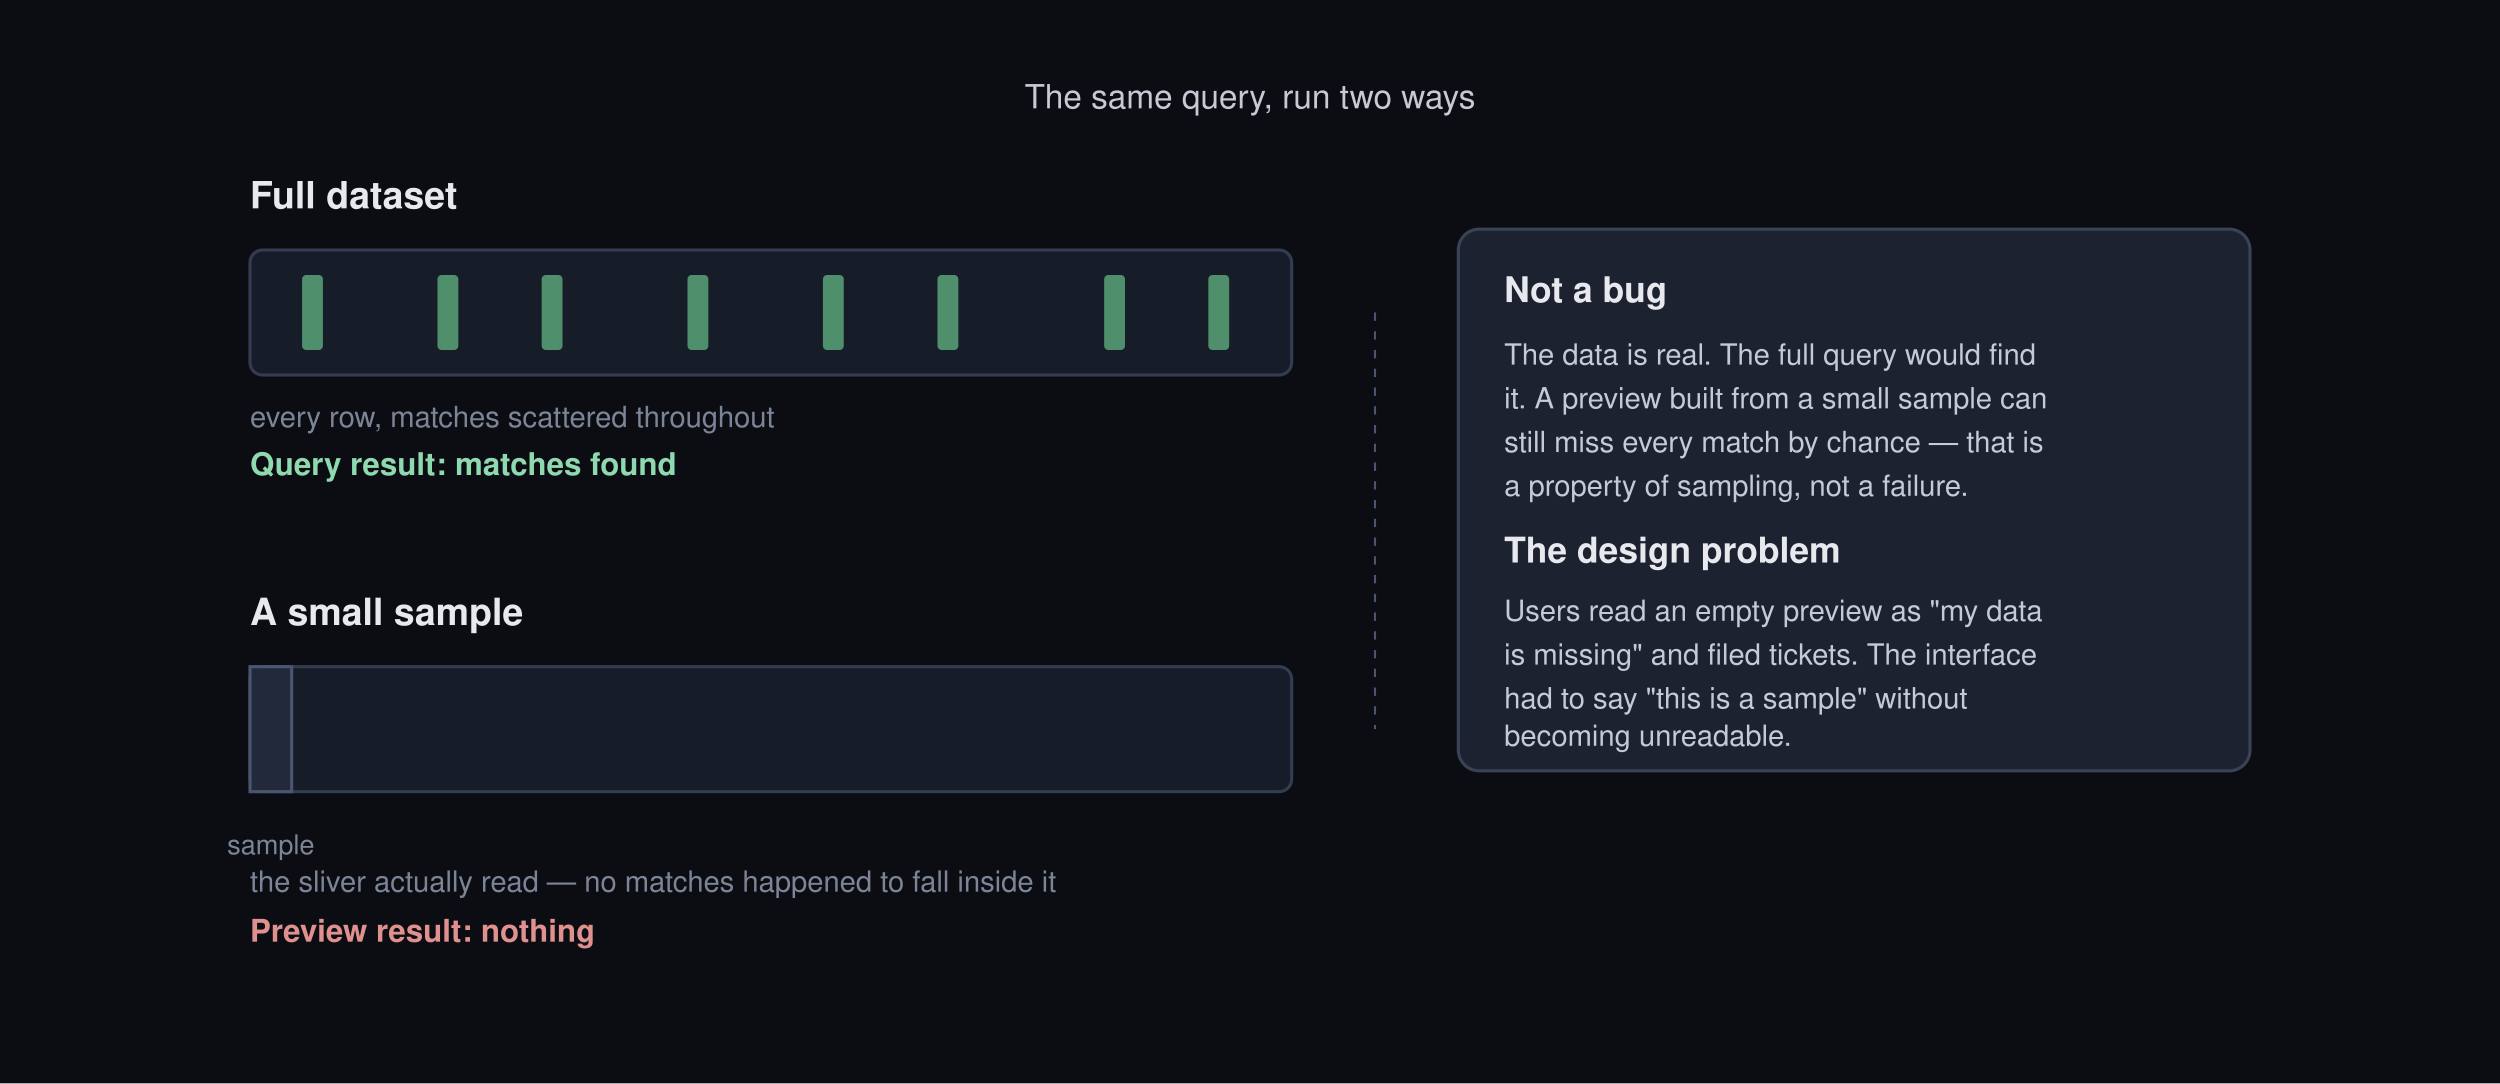
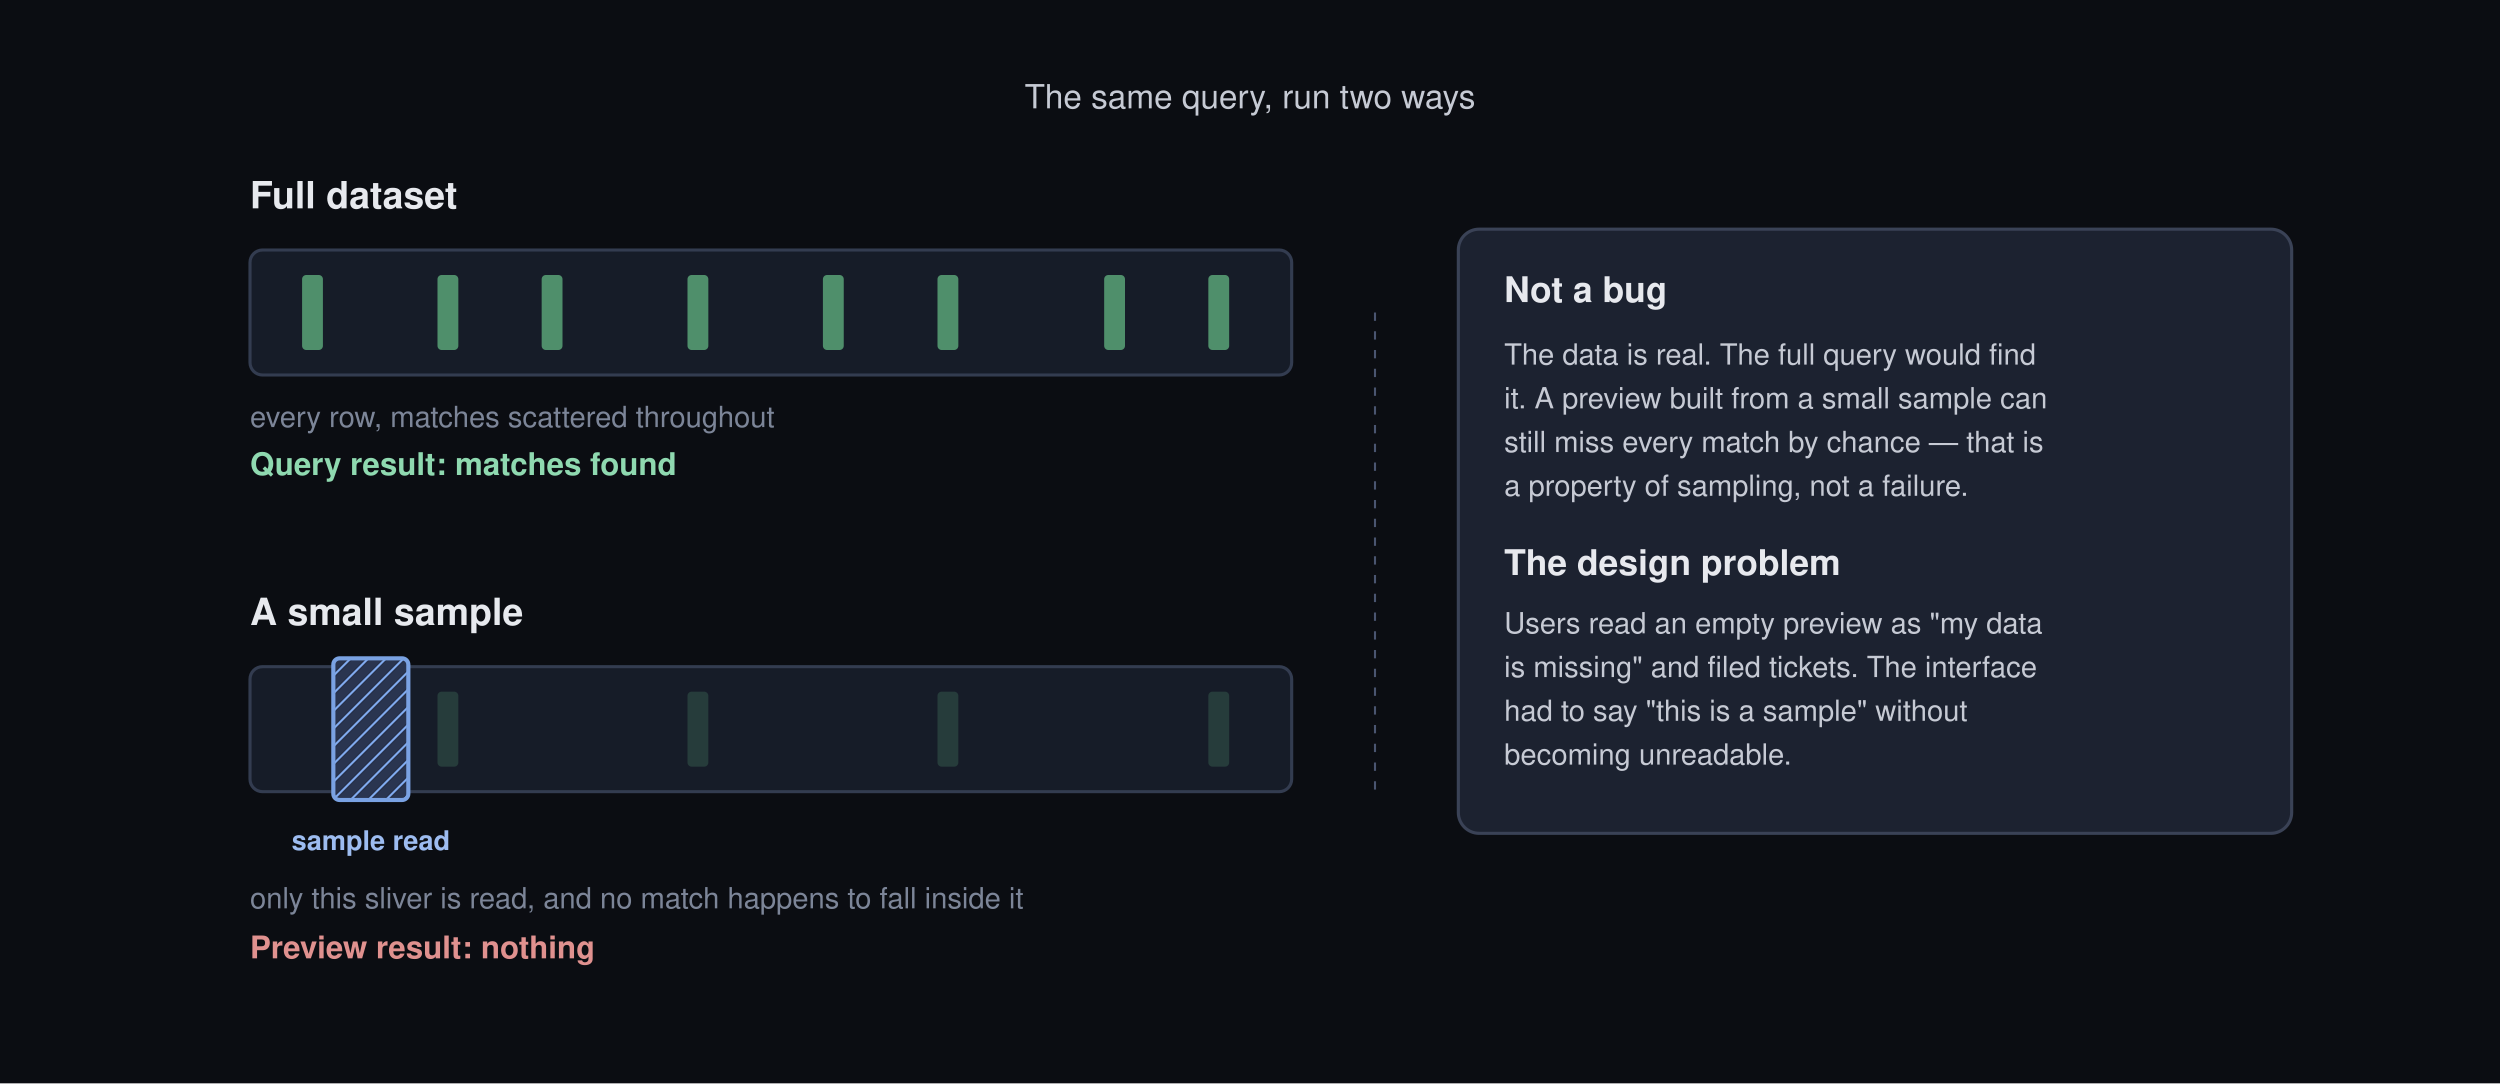
<svg xmlns="http://www.w3.org/2000/svg" width="1200" height="520" viewBox="0 0 1200 520" role="img" aria-label="Diagram: a query against the full dataset returns real matches, but a preview built from a small sample can miss all of them and report zero — not a bug, a property of sampling itself.">
  <rect width="1200" height="520" fill="#0b0d12" />
  <text x="600" y="52" text-anchor="middle" fill="#c6cad4" font-family="Helvetica, Arial, sans-serif" font-size="16">
    The same query, run two ways
  </text>
  <text x="120" y="100" fill="#e7e9ee" font-family="Helvetica, Arial, sans-serif" font-size="18" font-weight="600">Full dataset</text>
  <rect x="120" y="120" width="500" height="60" rx="6" fill="#161c28" stroke="#333c50" stroke-width="1.5" />
  <g fill="#4f8f6b">
    <rect x="145" y="132" width="10" height="36" rx="2" />
    <rect x="210" y="132" width="10" height="36" rx="2" />
    <rect x="260" y="132" width="10" height="36" rx="2" />
    <rect x="330" y="132" width="10" height="36" rx="2" />
    <rect x="395" y="132" width="10" height="36" rx="2" />
    <rect x="450" y="132" width="10" height="36" rx="2" />
    <rect x="530" y="132" width="10" height="36" rx="2" />
    <rect x="580" y="132" width="10" height="36" rx="2" />
  </g>
  <text x="120" y="205" fill="#7c8598" font-family="Helvetica, Arial, sans-serif" font-size="14">every row, matches scattered throughout</text>
  <text x="120" y="228" fill="#8fd9b0" font-family="Helvetica, Arial, sans-serif" font-size="15" font-weight="600">Query result: matches found</text>
  <text x="120" y="300" fill="#e7e9ee" font-family="Helvetica, Arial, sans-serif" font-size="18" font-weight="600">A small sample</text>
  <rect x="120" y="320" width="500" height="60" rx="6" fill="#161c28" stroke="#333c50" stroke-width="1.5" />
-   <rect x="120" y="320" width="20" height="60" rx="0" fill="#22293a" stroke="#4a5570" stroke-width="1.5" />
-   <text x="130" y="410" fill="#7c8598" font-family="Helvetica, Arial, sans-serif" font-size="13" text-anchor="middle">sample</text>
-   <text x="120" y="428" fill="#7c8598" font-family="Helvetica, Arial, sans-serif" font-size="14">the sliver actually read — no matches happened to fall inside it</text>
-   <text x="120" y="452" fill="#e0918f" font-family="Helvetica, Arial, sans-serif" font-size="15" font-weight="600">Preview result: nothing</text>
-   <line x1="660" y1="150" x2="660" y2="350" stroke="#4a5570" stroke-width="1" stroke-dasharray="4 5" />
+   <defs>
+     <pattern id="hatch" width="6" height="6" patternUnits="userSpaceOnUse" patternTransform="rotate(45)">
+       <rect width="6" height="6" fill="#2a3550" />
+       <line x1="0" y1="0" x2="0" y2="6" stroke="#7aa2e3" stroke-width="2" />
+     </pattern>
+   </defs>
+   <g fill="#4f8f6b" opacity="0.28">
+     <rect x="210" y="332" width="10" height="36" rx="2" />
+     <rect x="330" y="332" width="10" height="36" rx="2" />
+     <rect x="450" y="332" width="10" height="36" rx="2" />
+     <rect x="580" y="332" width="10" height="36" rx="2" />
+   </g>
+   <rect x="160" y="316" width="36" height="68" rx="3" fill="url(#hatch)" stroke="#7aa2e3" stroke-width="2" />
+   <text x="178" y="408" fill="#9dbcf0" font-family="Helvetica, Arial, sans-serif" font-size="13" font-weight="600" text-anchor="middle">sample read</text>
+   <text x="120" y="436" fill="#7c8598" font-family="Helvetica, Arial, sans-serif" font-size="14">only this sliver is read, and no match happens to fall inside it</text>
+   <text x="120" y="460" fill="#e0918f" font-family="Helvetica, Arial, sans-serif" font-size="15" font-weight="600">Preview result: nothing</text>
+   <line x1="660" y1="150" x2="660" y2="380" stroke="#4a5570" stroke-width="1" stroke-dasharray="4 5" />
  <g font-family="Helvetica, Arial, sans-serif">
-     <rect x="700" y="110" width="380" height="260" rx="10" fill="#1c2230" stroke="#3a4256" stroke-width="1.5" />
+     <rect x="700" y="110" width="400" height="290" rx="10" fill="#1c2230" stroke="#3a4256" stroke-width="1.5" />
    <text x="722" y="145" fill="#e7e9ee" font-size="17" font-weight="600">Not a bug</text>
    <text x="722" y="175" fill="#c6cad4" font-size="14">The data is real. The full query would find</text>
    <text x="722" y="196" fill="#c6cad4" font-size="14">it. A preview built from a small sample can</text>
    <text x="722" y="217" fill="#c6cad4" font-size="14">still miss every match by chance — that is</text>
    <text x="722" y="238" fill="#c6cad4" font-size="14">a property of sampling, not a failure.</text>
-     <text x="722" y="270" fill="#e7e9ee" font-size="17" font-weight="600">The design problem</text>
-     <text x="722" y="298" fill="#c6cad4" font-size="14">Users read an empty preview as "my data</text>
-     <text x="722" y="319" fill="#c6cad4" font-size="14">is missing" and filed tickets. The interface</text>
-     <text x="722" y="340" fill="#c6cad4" font-size="14">had to say "this is a sample" without</text>
-     <text x="722" y="358" fill="#c6cad4" font-size="14">becoming unreadable.</text>
+     <text x="722" y="276" fill="#e7e9ee" font-size="17" font-weight="600">The design problem</text>
+     <text x="722" y="304" fill="#c6cad4" font-size="14">Users read an empty preview as "my data</text>
+     <text x="722" y="325" fill="#c6cad4" font-size="14">is missing" and filed tickets. The interface</text>
+     <text x="722" y="346" fill="#c6cad4" font-size="14">had to say "this is a sample" without</text>
+     <text x="722" y="367" fill="#c6cad4" font-size="14">becoming unreadable.</text>
  </g>
</svg>
